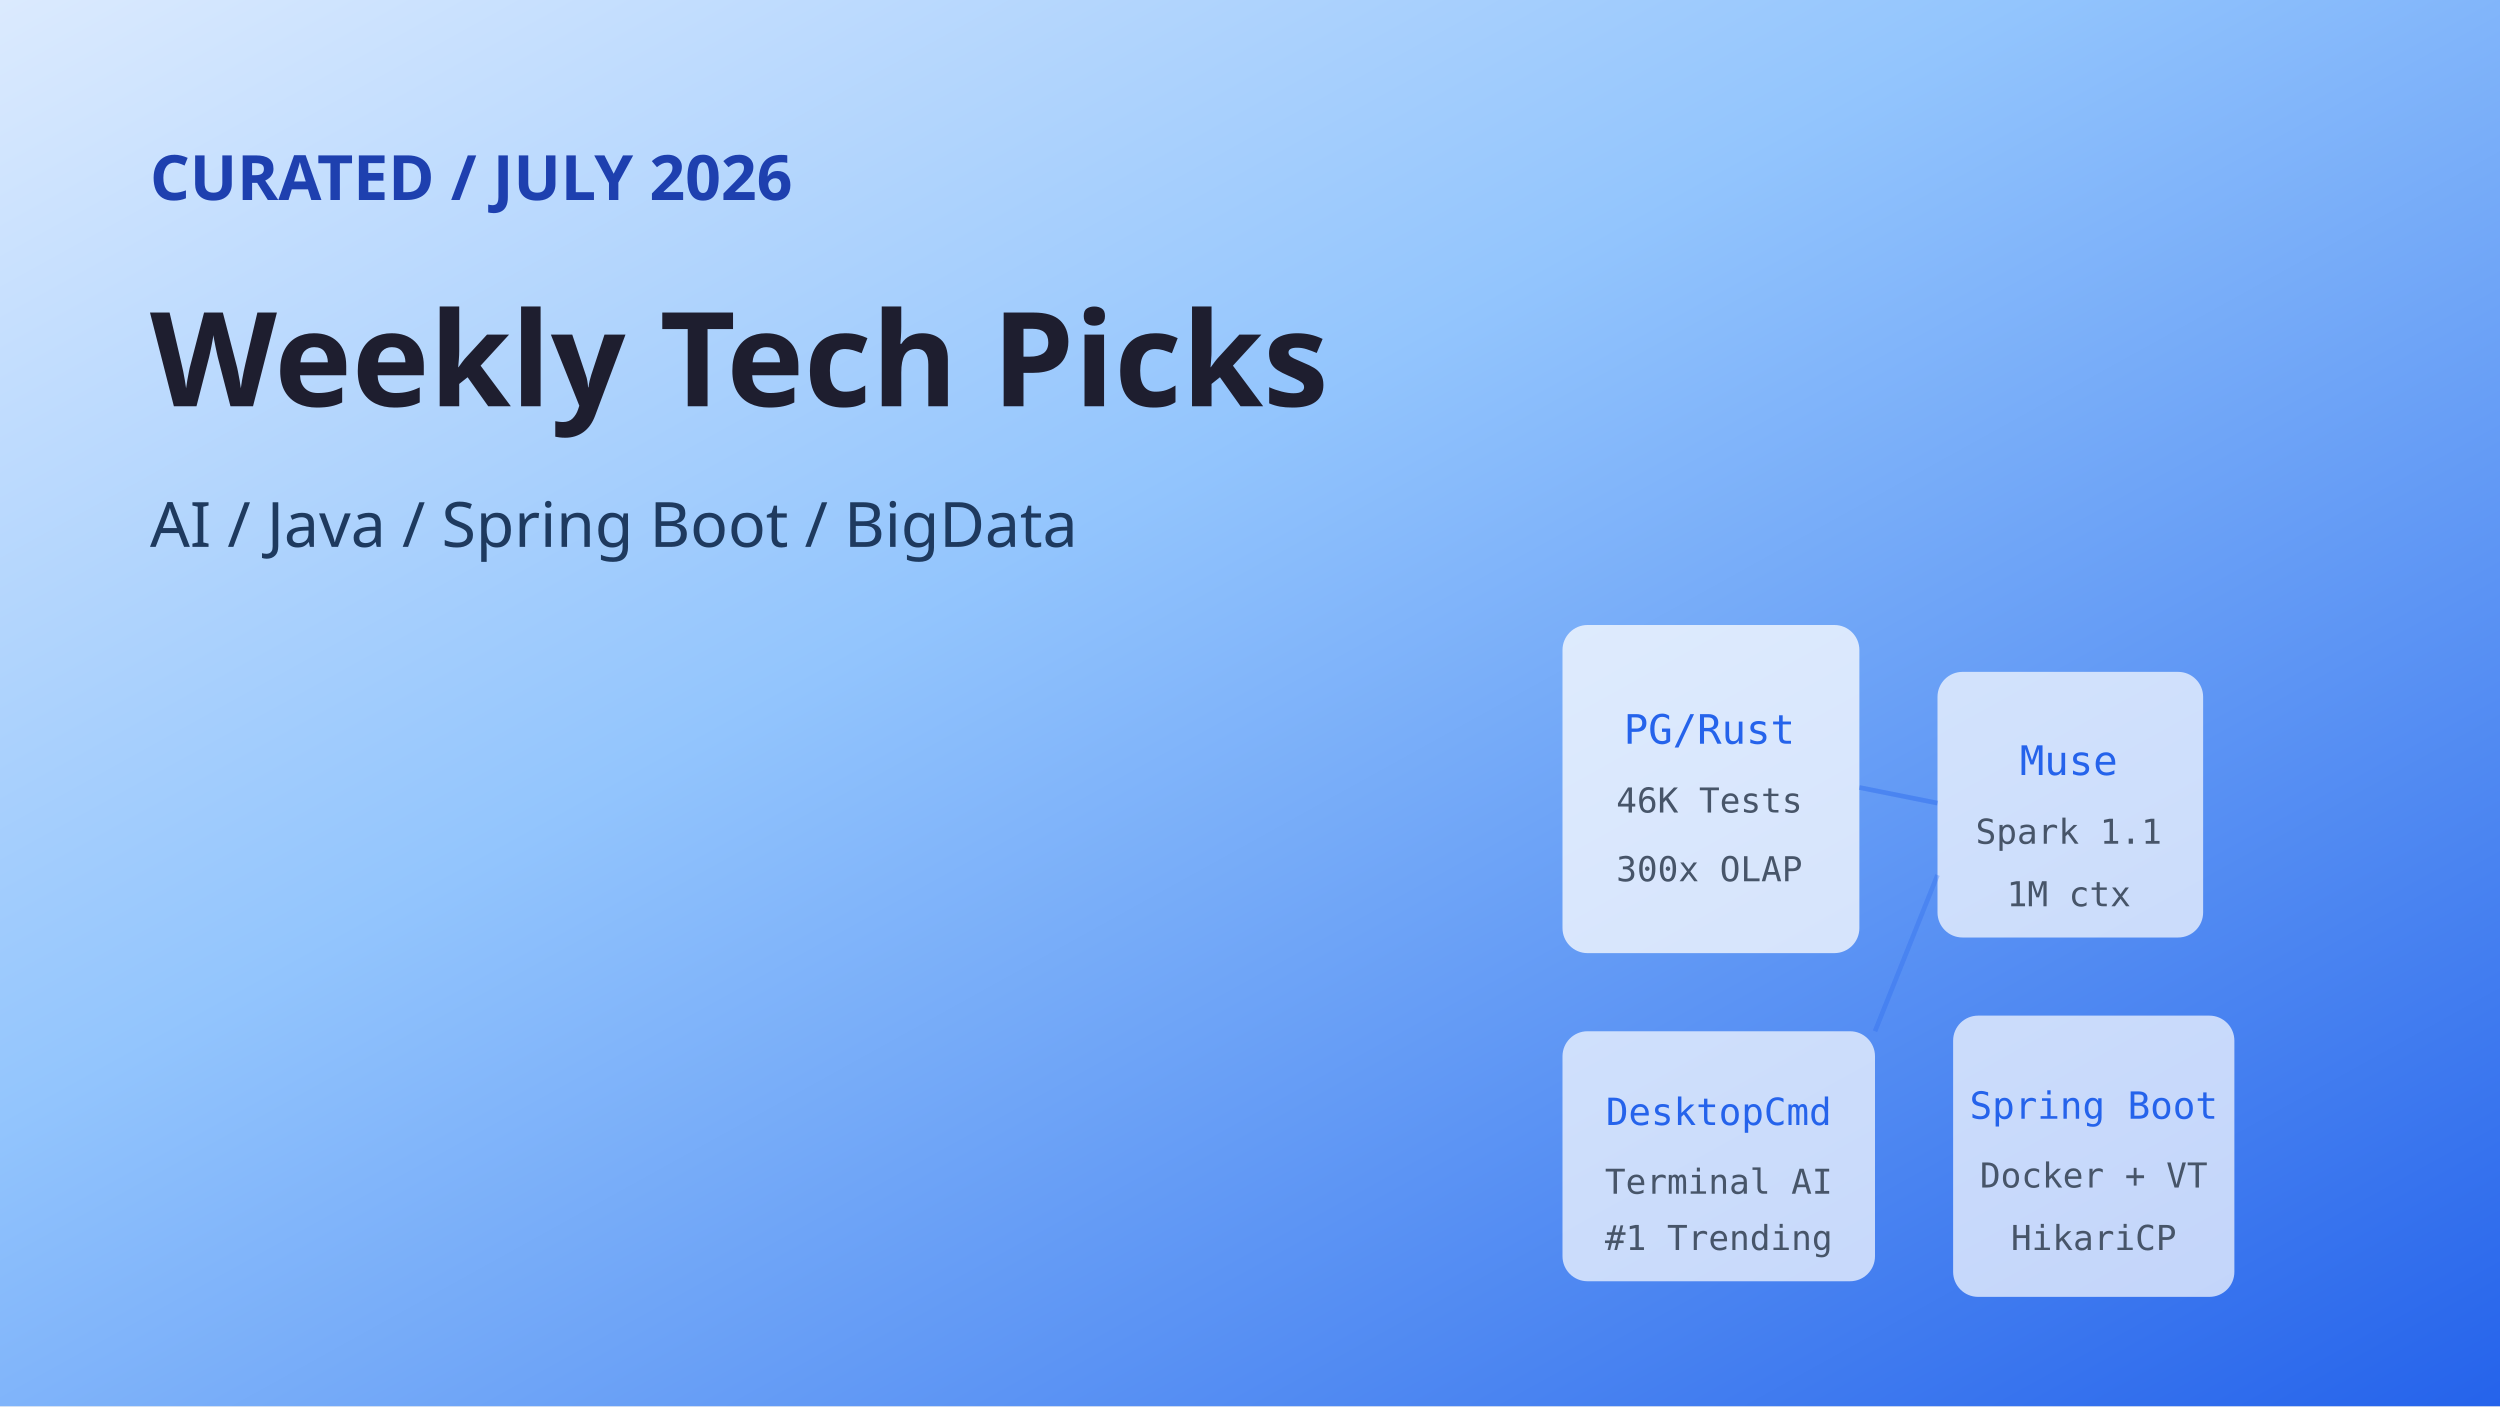
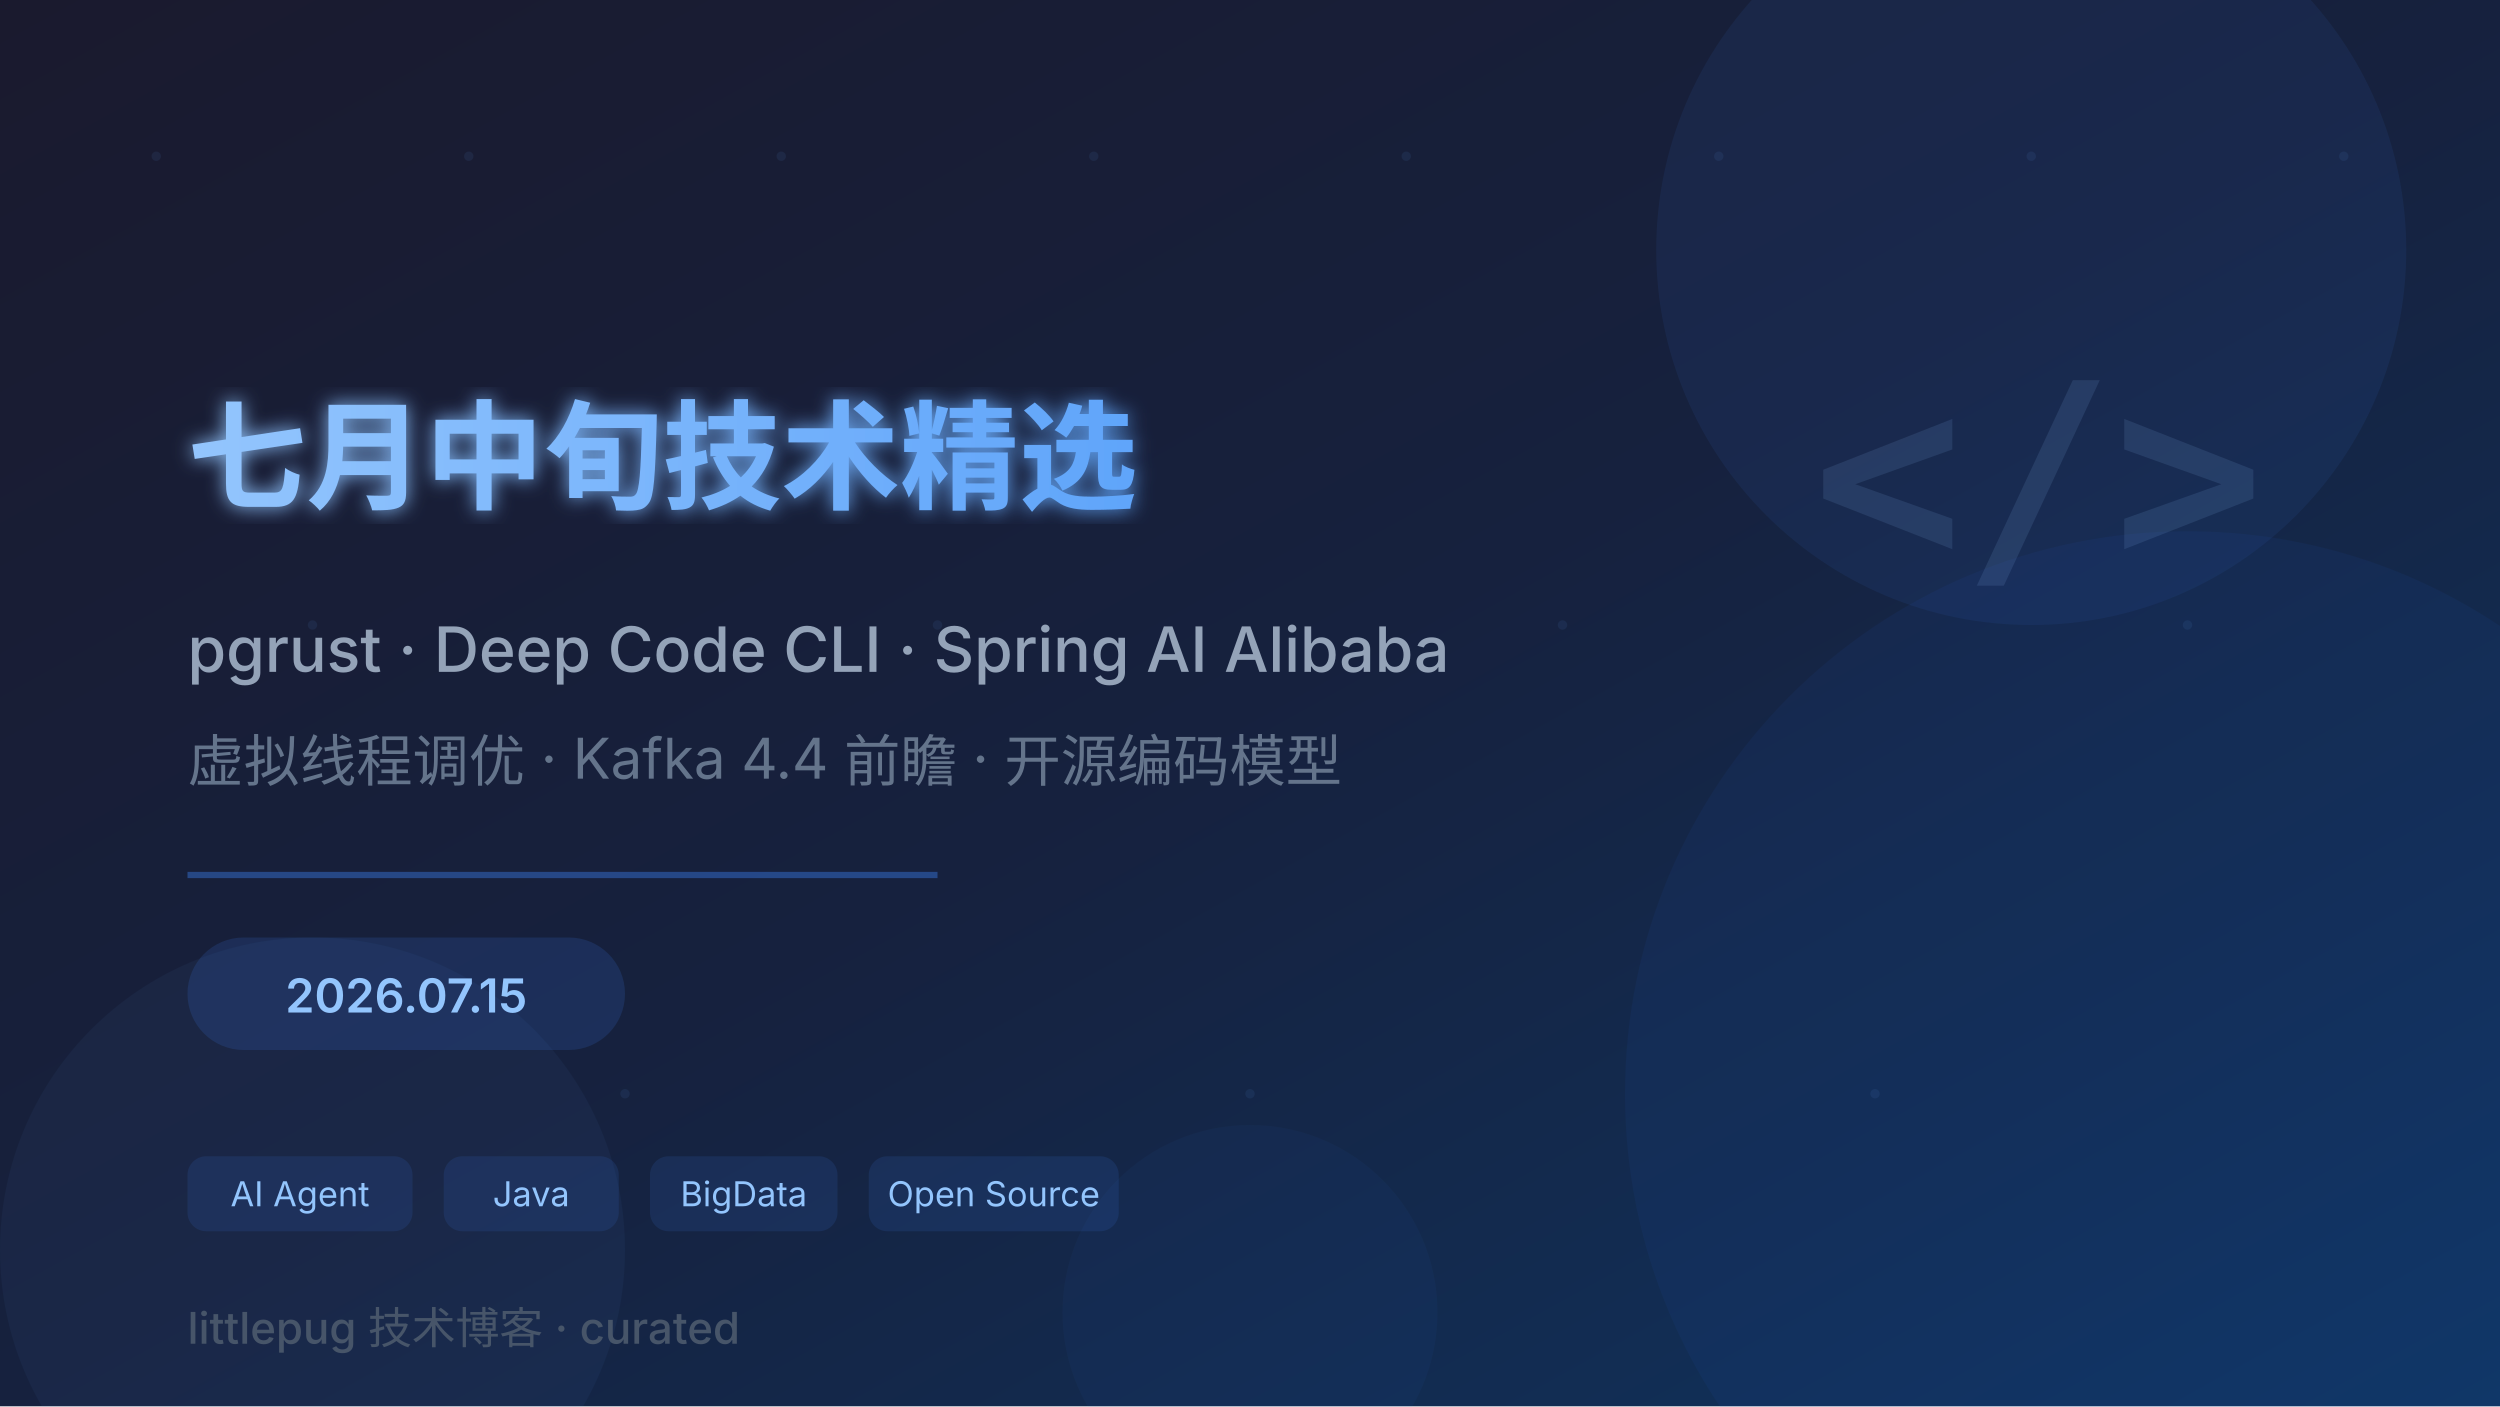
<svg xmlns="http://www.w3.org/2000/svg" width="800" height="450" viewBox="0 0 800 450">
  <defs>
-     <linearGradient id="g" x1="0%" y1="0%" x2="100%" y2="100%">
-       <stop offset="0%" stop-color="#dbeafe" />
-       <stop offset="40%" stop-color="#93c5fd" />
-       <stop offset="100%" stop-color="#2563eb" />
+     <linearGradient id="bg" x1="0%" y1="0%" x2="100%" y2="100%">
+       <stop offset="0%" style="stop-color:#1a1a2e" />
+       <stop offset="50%" style="stop-color:#16213e" />
+       <stop offset="100%" style="stop-color:#0f3460" />
    </linearGradient>
+     <linearGradient id="accent1" x1="0%" y1="0%" x2="100%" y2="100%">
+       <stop offset="0%" style="stop-color:#3b82f6" />
+       <stop offset="100%" style="stop-color:#2563eb" />
+     </linearGradient>
+     <linearGradient id="accent2" x1="0%" y1="0%" x2="100%" y2="100%">
+       <stop offset="0%" style="stop-color:#60a5fa" />
+       <stop offset="100%" style="stop-color:#3b82f6" />
+     </linearGradient>
+     <linearGradient id="textGrad" x1="0%" y1="0%" x2="100%" y2="0%">
+       <stop offset="0%" style="stop-color:#93c5fd" />
+       <stop offset="100%" style="stop-color:#60a5fa" />
+     </linearGradient>
+     <filter id="glow">
+       <feGaussianBlur stdDeviation="3" result="blur" />
+       <feComposite in="SourceGraphic" in2="blur" operator="over" />
+     </filter>
  </defs>
-   <rect width="800" height="450" fill="url(#g)" />
-   <text x="48" y="64" font-family="system-ui,sans-serif" font-size="20" font-weight="700" fill="#1e40af">CURATED / JULY 2026</text>
-   <text x="48" y="130" font-family="system-ui,sans-serif" font-size="42" font-weight="700" fill="#1e1e2f">Weekly Tech Picks</text>
-   <text x="48" y="175" font-family="system-ui,sans-serif" font-size="20" fill="#1e3a5f">AI / Java / Spring Boot / BigData</text>
-   <rect x="500" y="200" width="95" height="105" rx="8" fill="#ffffff" opacity="0.75" />
-   <text x="547" y="238" text-anchor="middle" font-family="monospace" font-size="13" fill="#2563eb">PG/Rust</text>
-   <text x="547" y="260" text-anchor="middle" font-family="monospace" font-size="11" fill="#475569">46K Tests</text>
-   <text x="547" y="282" text-anchor="middle" font-family="monospace" font-size="11" fill="#475569">300x OLAP</text>
-   <rect x="620" y="215" width="85" height="85" rx="8" fill="#ffffff" opacity="0.7" />
-   <text x="662" y="248" text-anchor="middle" font-family="monospace" font-size="13" fill="#2563eb">Muse</text>
-   <text x="662" y="270" text-anchor="middle" font-family="monospace" font-size="11" fill="#475569">Spark 1.1</text>
-   <text x="662" y="290" text-anchor="middle" font-family="monospace" font-size="11" fill="#475569">1M ctx</text>
-   <rect x="500" y="330" width="100" height="80" rx="8" fill="#ffffff" opacity="0.7" />
-   <text x="550" y="360" text-anchor="middle" font-family="monospace" font-size="12" fill="#2563eb">DesktopCmd</text>
-   <text x="550" y="382" text-anchor="middle" font-family="monospace" font-size="11" fill="#475569">Terminal AI</text>
-   <text x="550" y="400" text-anchor="middle" font-family="monospace" font-size="11" fill="#475569">#1 Trending</text>
-   <line x1="595" y1="252" x2="620" y2="257" stroke="#2563eb" stroke-width="1.5" opacity="0.4" />
-   <line x1="600" y1="330" x2="620" y2="280" stroke="#2563eb" stroke-width="1.5" opacity="0.3" />
-   <rect x="625" y="325" width="90" height="90" rx="8" fill="#ffffff" opacity="0.7" />
-   <text x="670" y="358" text-anchor="middle" font-family="monospace" font-size="12" fill="#2563eb">Spring Boot</text>
-   <text x="670" y="380" text-anchor="middle" font-family="monospace" font-size="11" fill="#475569">Docker + VT</text>
-   <text x="670" y="400" text-anchor="middle" font-family="monospace" font-size="11" fill="#475569">HikariCP</text>
+   <rect width="800" height="450" fill="url(#bg)" />
+   <circle cx="650" cy="80" r="120" fill="#3b82f6" opacity="0.08" />
+   <circle cx="700" cy="350" r="180" fill="#2563eb" opacity="0.06" />
+   <circle cx="100" cy="400" r="100" fill="#60a5fa" opacity="0.05" />
+   <circle cx="400" cy="420" r="60" fill="#3b82f6" opacity="0.04" />
+   <g opacity="0.08">
+     <circle cx="50" cy="50" r="1.5" fill="#60a5fa" />
+     <circle cx="150" cy="50" r="1.5" fill="#60a5fa" />
+     <circle cx="250" cy="50" r="1.5" fill="#60a5fa" />
+     <circle cx="350" cy="50" r="1.5" fill="#60a5fa" />
+     <circle cx="450" cy="50" r="1.5" fill="#60a5fa" />
+     <circle cx="550" cy="50" r="1.5" fill="#60a5fa" />
+     <circle cx="650" cy="50" r="1.5" fill="#60a5fa" />
+     <circle cx="750" cy="50" r="1.5" fill="#60a5fa" />
+     <circle cx="100" cy="200" r="1.5" fill="#60a5fa" />
+     <circle cx="300" cy="200" r="1.5" fill="#60a5fa" />
+     <circle cx="500" cy="200" r="1.5" fill="#60a5fa" />
+     <circle cx="700" cy="200" r="1.5" fill="#60a5fa" />
+     <circle cx="200" cy="350" r="1.5" fill="#60a5fa" />
+     <circle cx="400" cy="350" r="1.5" fill="#60a5fa" />
+     <circle cx="600" cy="350" r="1.5" fill="#60a5fa" />
+   </g>
+   <g transform="translate(580, 180)" opacity="0.12">
+     <text font-family="monospace" font-size="80" fill="#93c5fd" font-weight="bold">&lt;/&gt;</text>
+   </g>
+   <text x="60" y="160" font-family="system-ui, -apple-system, sans-serif" font-size="38" font-weight="800" fill="url(#textGrad)" filter="url(#glow)">
+     七月中旬技术精选
+   </text>
+   <text x="60" y="215" font-family="system-ui, -apple-system, sans-serif" font-size="20" font-weight="500" fill="#94a3b8">
+     pgrust · Deep Code CLI · Spring AI Alibaba
+   </text>
+   <text x="60" y="250" font-family="system-ui, -apple-system, sans-serif" font-size="18" fill="#64748b">
+     虚拟线程调优 · Kafka 4.4 前瞻 · 开源编码模型
+   </text>
+   <line x1="60" y1="280" x2="300" y2="280" stroke="#3b82f6" stroke-width="2" opacity="0.4" />
+   <rect x="60" y="300" width="140" height="36" rx="18" fill="#3b82f6" opacity="0.15" />
+   <text x="130" y="324" font-family="system-ui, -apple-system, sans-serif" font-size="15" fill="#93c5fd" text-anchor="middle" font-weight="600">
+     2026.07.15
+   </text>
+   <g transform="translate(60, 370)">
+     <rect x="0" y="0" width="72" height="24" rx="6" fill="#3b82f6" opacity="0.12" />
+     <text x="36" y="16" font-family="system-ui, -apple-system, sans-serif" font-size="11" fill="#93c5fd" text-anchor="middle">AI Agent</text>
+     <rect x="82" y="0" width="56" height="24" rx="6" fill="#3b82f6" opacity="0.12" />
+     <text x="110" y="16" font-family="system-ui, -apple-system, sans-serif" font-size="11" fill="#93c5fd" text-anchor="middle">Java</text>
+     <rect x="148" y="0" width="60" height="24" rx="6" fill="#3b82f6" opacity="0.12" />
+     <text x="178" y="16" font-family="system-ui, -apple-system, sans-serif" font-size="11" fill="#93c5fd" text-anchor="middle">BigData</text>
+     <rect x="218" y="0" width="80" height="24" rx="6" fill="#3b82f6" opacity="0.12" />
+     <text x="258" y="16" font-family="system-ui, -apple-system, sans-serif" font-size="11" fill="#93c5fd" text-anchor="middle">Open Source</text>
+   </g>
+   <text x="60" y="430" font-family="system-ui, -apple-system, sans-serif" font-size="14" fill="#475569" font-weight="500">
+     littlepug 技术博客 · curated
+   </text>
</svg>
